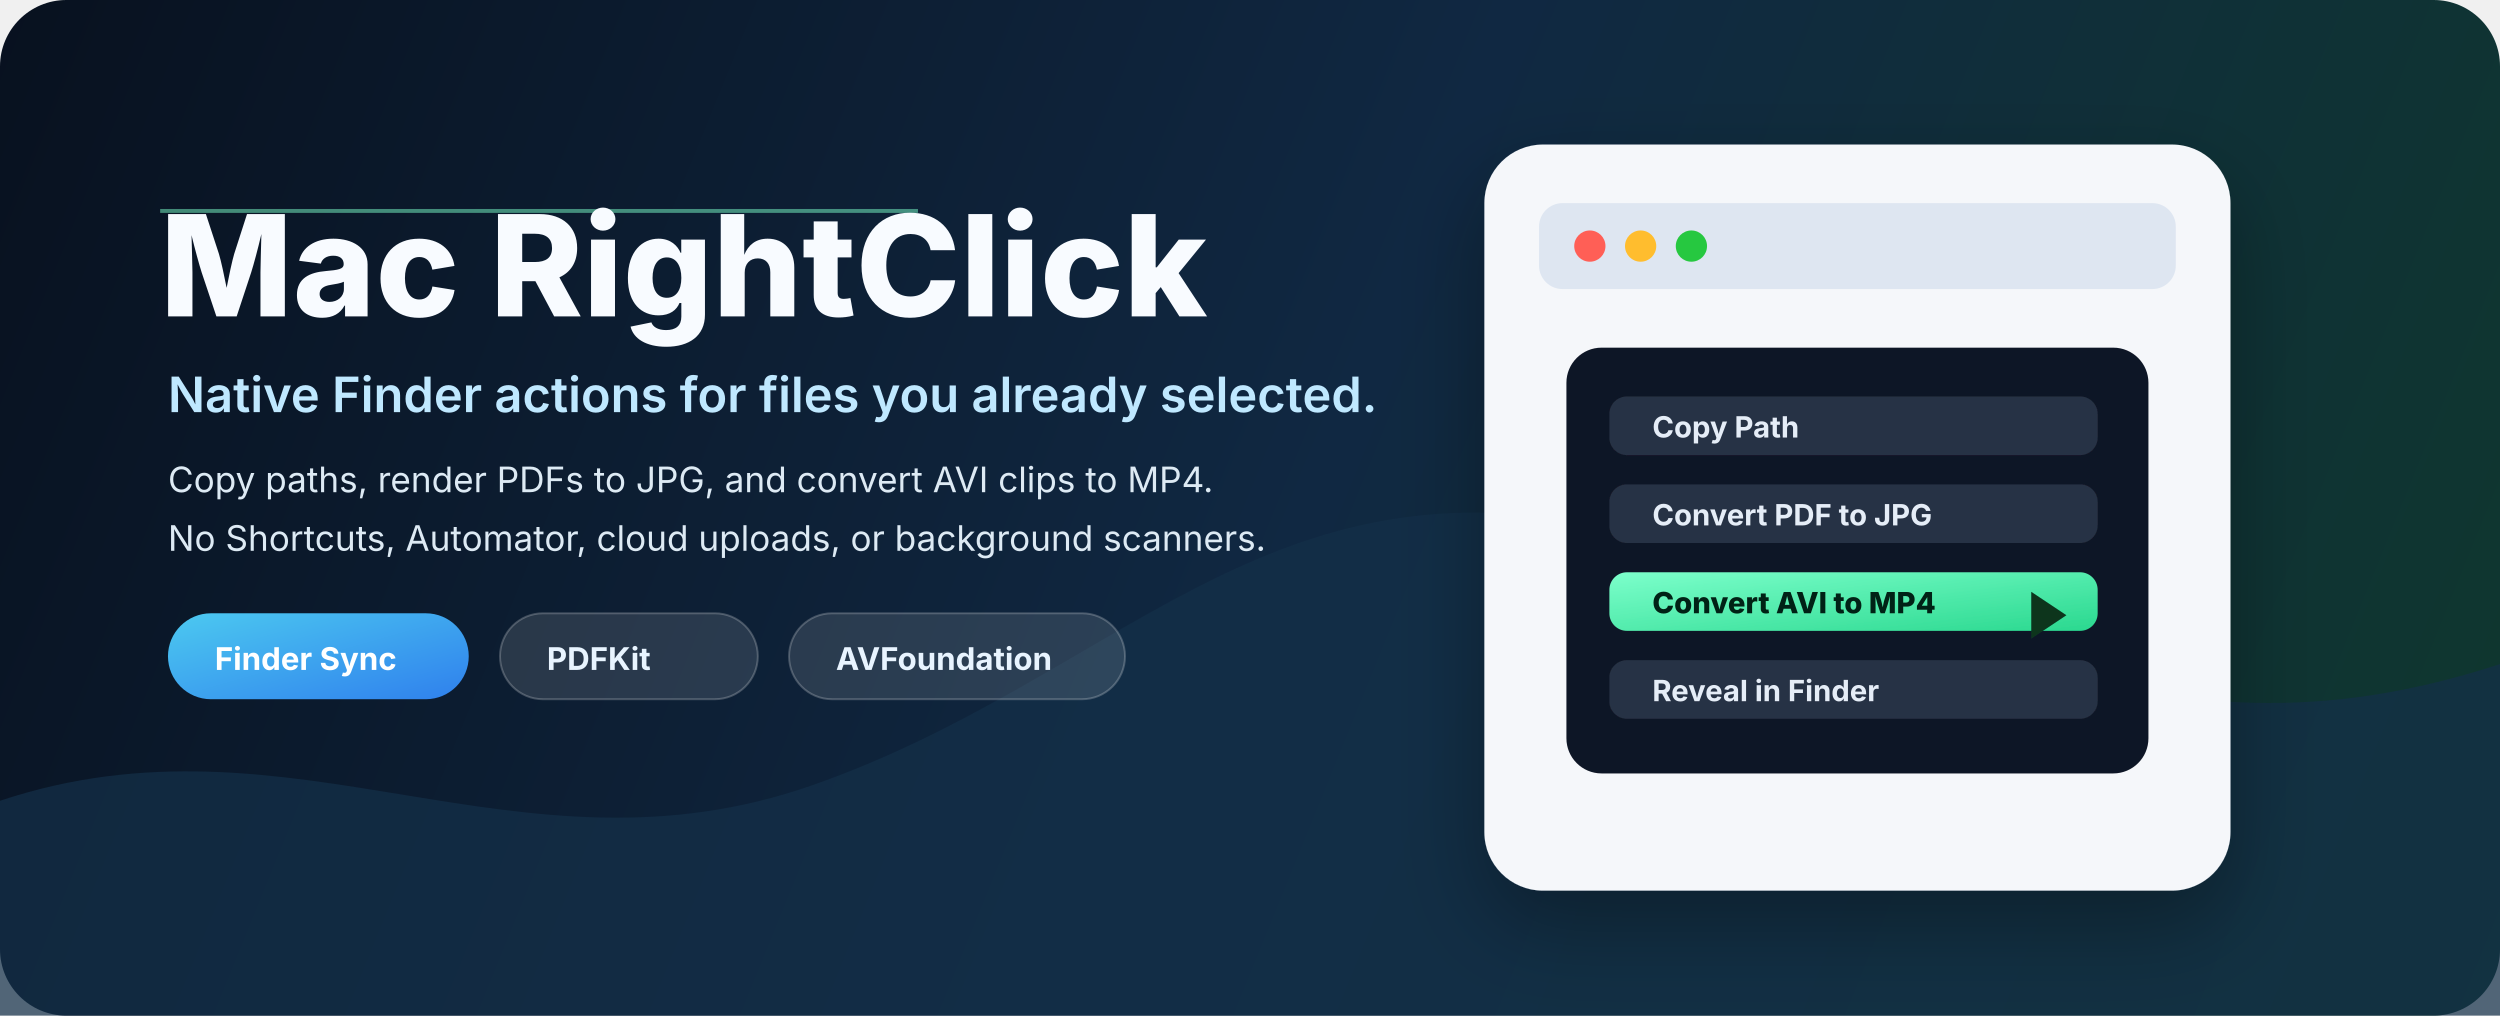
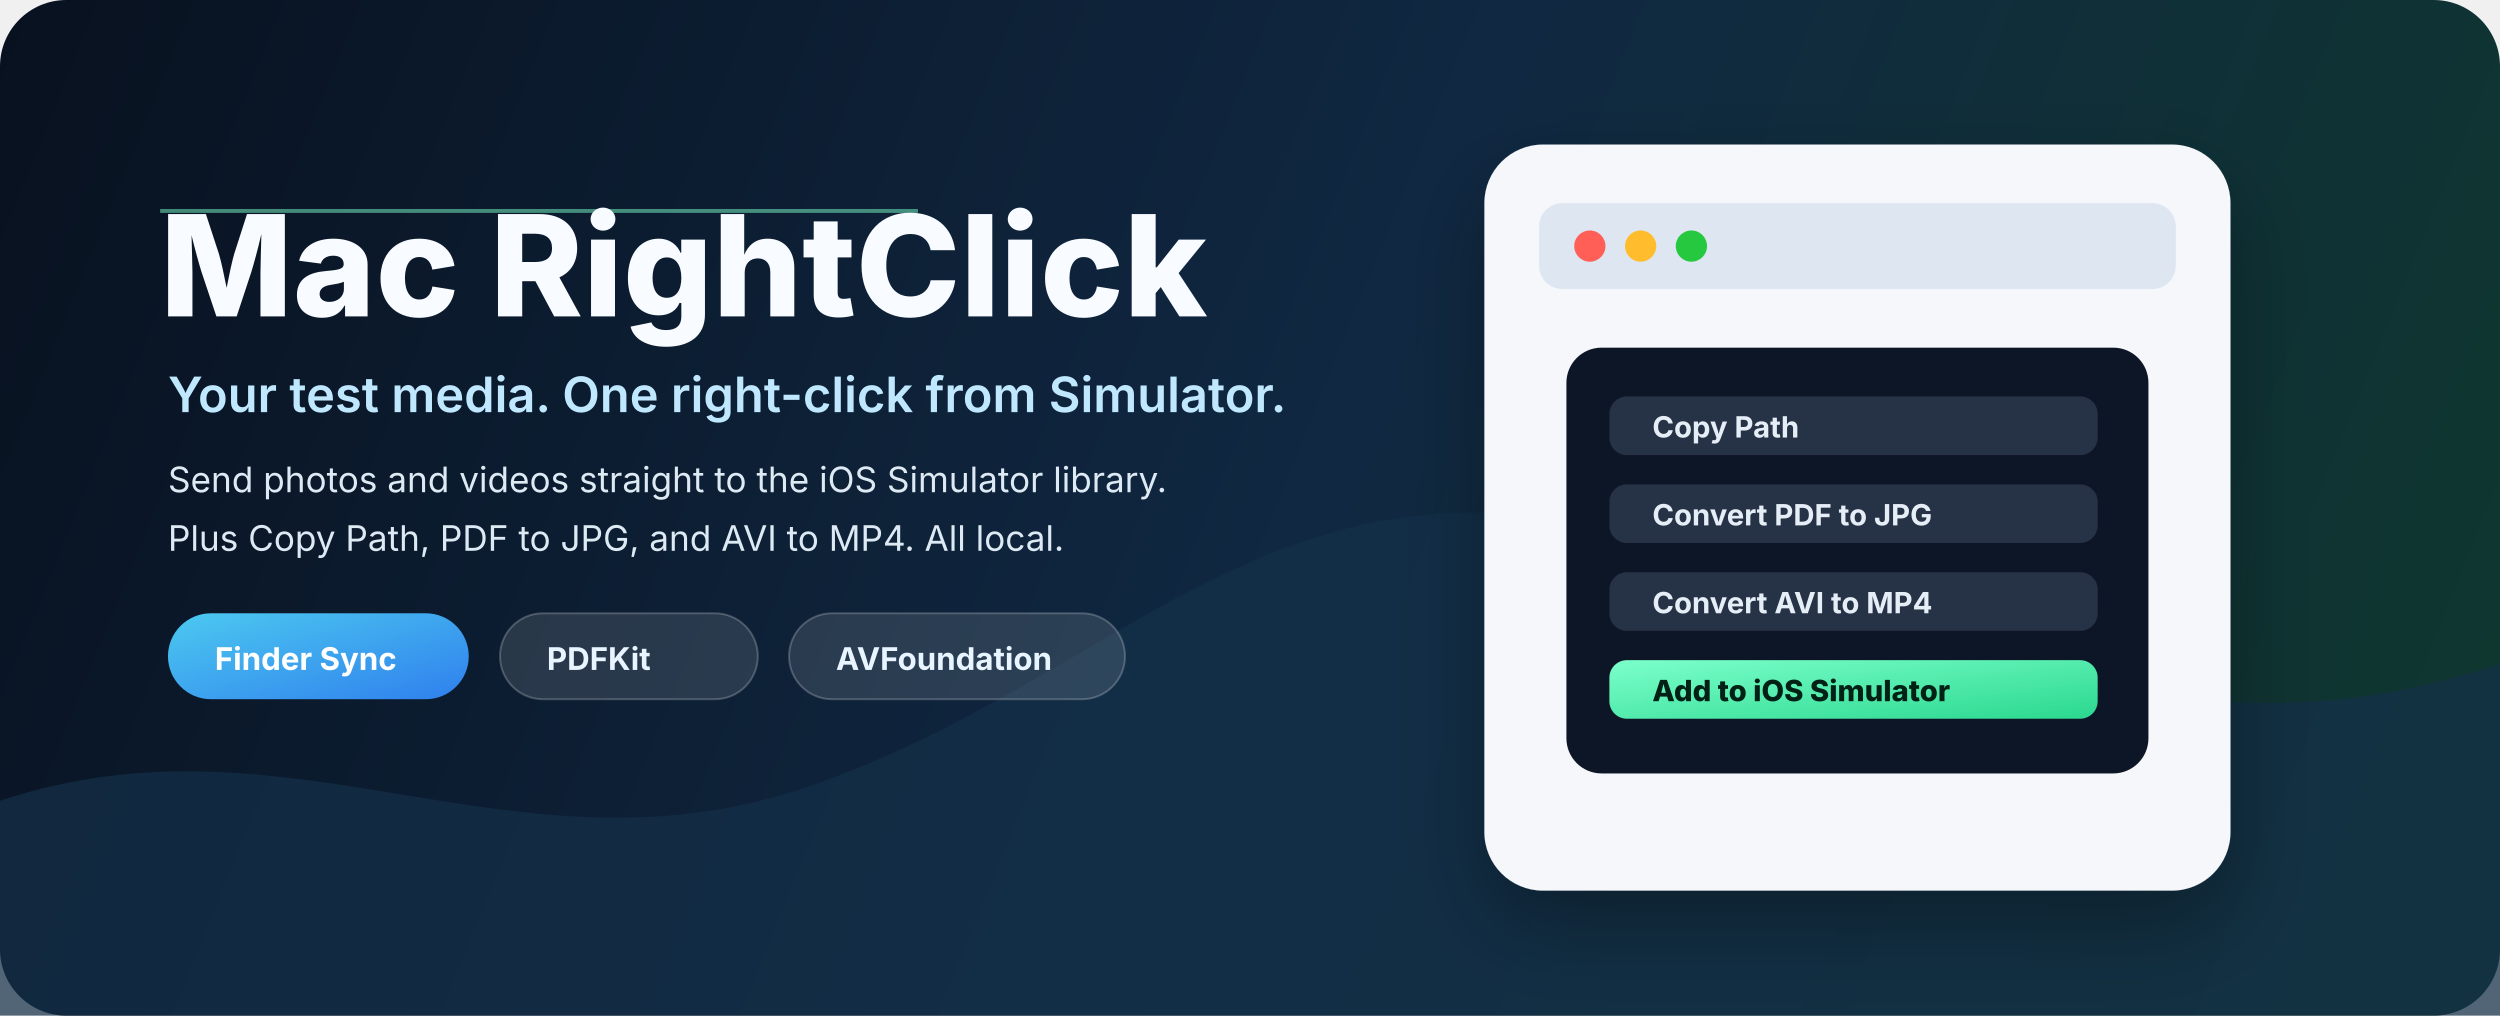
<svg xmlns="http://www.w3.org/2000/svg" width="1280" height="520" viewBox="0 0 1280 520" fill="none" role="img" aria-labelledby="title desc">
  <defs>
    <linearGradient id="bg" x1="0" y1="0" x2="1280" y2="520" gradientUnits="userSpaceOnUse">
      <stop stop-color="#08111F" />
      <stop offset="0.52" stop-color="#102842" />
      <stop offset="1" stop-color="#0F382D" />
    </linearGradient>
    <linearGradient id="blue" x1="0" y1="0" x2="1" y2="1">
      <stop stop-color="#4CC9F0" />
      <stop offset="1" stop-color="#2F80ED" />
    </linearGradient>
    <linearGradient id="green" x1="0" y1="0" x2="1" y2="1">
      <stop stop-color="#7CFFCB" />
      <stop offset="1" stop-color="#2AD88F" />
    </linearGradient>
    <filter id="shadow" x="-20%" y="-20%" width="140%" height="140%">
      <feDropShadow dx="0" dy="18" stdDeviation="22" flood-color="#000" flood-opacity="0.32" />
    </filter>
  </defs>
  <rect width="1280" height="520" rx="34" fill="url(#bg)" />
  <path d="M0 410C150 360 265 455 416 402C570 348 646 234 817 269C995 306 1094 401 1280 340V520H0V410Z" fill="#132F48" opacity="0.72" />
  <path d="M82 108H470" stroke="#7CFFCB" stroke-opacity="0.5" stroke-width="2" />
  <text x="82" y="162" fill="#F8FBFF" font-family="Inter, ui-sans-serif, system-ui, -apple-system, BlinkMacSystemFont, Segoe UI, sans-serif" font-size="72" font-weight="800">Mac RightClick</text>
-   <text x="86" y="211" fill="#BFE8FF" font-family="Inter, ui-sans-serif, system-ui, -apple-system, BlinkMacSystemFont, Segoe UI, sans-serif" font-size="25" font-weight="600">Native Finder actions for files you already selected.</text>
-   <text x="86" y="252" fill="#DDEAF4" font-family="Inter, ui-sans-serif, system-ui, -apple-system, BlinkMacSystemFont, Segoe UI, sans-serif" font-size="18">Copy paths, render PDFs to JPG, and convert AVI clips to MP4.</text>
-   <text x="86" y="282" fill="#DDEAF4" font-family="Inter, ui-sans-serif, system-ui, -apple-system, BlinkMacSystemFont, Segoe UI, sans-serif" font-size="18">No Shortcuts, Automator, cloud uploads, or background scanners.</text>
+   <text x="86" y="211" fill="#BFE8FF" font-family="Inter, ui-sans-serif, system-ui, -apple-system, BlinkMacSystemFont, Segoe UI, sans-serif" font-size="25" font-weight="600">Your test media. One right-click from Simulator.</text>
+   <text x="86" y="252" fill="#DDEAF4" font-family="Inter, ui-sans-serif, system-ui, -apple-system, BlinkMacSystemFont, Segoe UI, sans-serif" font-size="18">Send photos and videos straight to the iOS Simulator library.</text>
+   <text x="86" y="282" fill="#DDEAF4" font-family="Inter, ui-sans-serif, system-ui, -apple-system, BlinkMacSystemFont, Segoe UI, sans-serif" font-size="18">Plus Copy Path, PDF to JPG, and AVI to MP4. All local.</text>
  <g transform="translate(86 314)">
    <rect width="154" height="44" rx="22" fill="url(#blue)" />
    <text x="24" y="29" fill="white" font-family="Inter, ui-sans-serif, system-ui" font-size="16" font-weight="700">Finder Sync</text>
    <rect x="170" width="132" height="44" rx="22" fill="#FFFFFF" fill-opacity="0.12" stroke="#FFFFFF" stroke-opacity="0.22" />
    <text x="194" y="29" fill="#E8F4FF" font-family="Inter, ui-sans-serif, system-ui" font-size="16" font-weight="700">PDFKit</text>
    <rect x="318" width="172" height="44" rx="22" fill="#FFFFFF" fill-opacity="0.12" stroke="#FFFFFF" stroke-opacity="0.22" />
    <text x="342" y="29" fill="#E8F4FF" font-family="Inter, ui-sans-serif, system-ui" font-size="16" font-weight="700">AVFoundation</text>
  </g>
  <g transform="translate(760 74)" filter="url(#shadow)">
    <rect width="382" height="382" rx="30" fill="#F5F7FA" />
    <rect x="28" y="30" width="326" height="44" rx="12" fill="#DEE6F1" />
    <circle cx="54" cy="52" r="8" fill="#FF5F57" />
    <circle cx="80" cy="52" r="8" fill="#FFBD2E" />
    <circle cx="106" cy="52" r="8" fill="#28C840" />
    <rect x="42" y="104" width="298" height="218" rx="18" fill="#111827" />
    <rect x="64" y="129" width="250" height="30" rx="9" fill="#273244" />
    <rect x="64" y="174" width="250" height="30" rx="9" fill="#273244" />
-     <rect x="64" y="219" width="250" height="30" rx="9" fill="url(#green)" />
-     <rect x="64" y="264" width="250" height="30" rx="9" fill="#273244" />
+     <rect x="64" y="219" width="250" height="30" rx="9" fill="#273244" />
+     <rect x="64" y="264" width="250" height="30" rx="9" fill="url(#green)" />
    <text x="86" y="150" fill="#E5EDF7" font-family="Inter, ui-sans-serif, system-ui" font-size="15" font-weight="700">Copy Path</text>
    <text x="86" y="195" fill="#E5EDF7" font-family="Inter, ui-sans-serif, system-ui" font-size="15" font-weight="700">Convert PDF to JPG</text>
-     <text x="86" y="240" fill="#042114" font-family="Inter, ui-sans-serif, system-ui" font-size="15" font-weight="800">Convert AVI to MP4</text>
-     <text x="86" y="285" fill="#E5EDF7" font-family="Inter, ui-sans-serif, system-ui" font-size="15" font-weight="700">Reveal in Finder</text>
-     <path d="M280 229l18 12-18 12v-24Z" fill="#08351F" />
+     <text x="86" y="240" fill="#E5EDF7" font-family="Inter, ui-sans-serif, system-ui" font-size="15" font-weight="700">Convert AVI to MP4</text>
+     <text x="86" y="285" fill="#042114" font-family="Inter, ui-sans-serif, system-ui" font-size="15" font-weight="800">Add to iOS Simulator</text>
  </g>
</svg>
